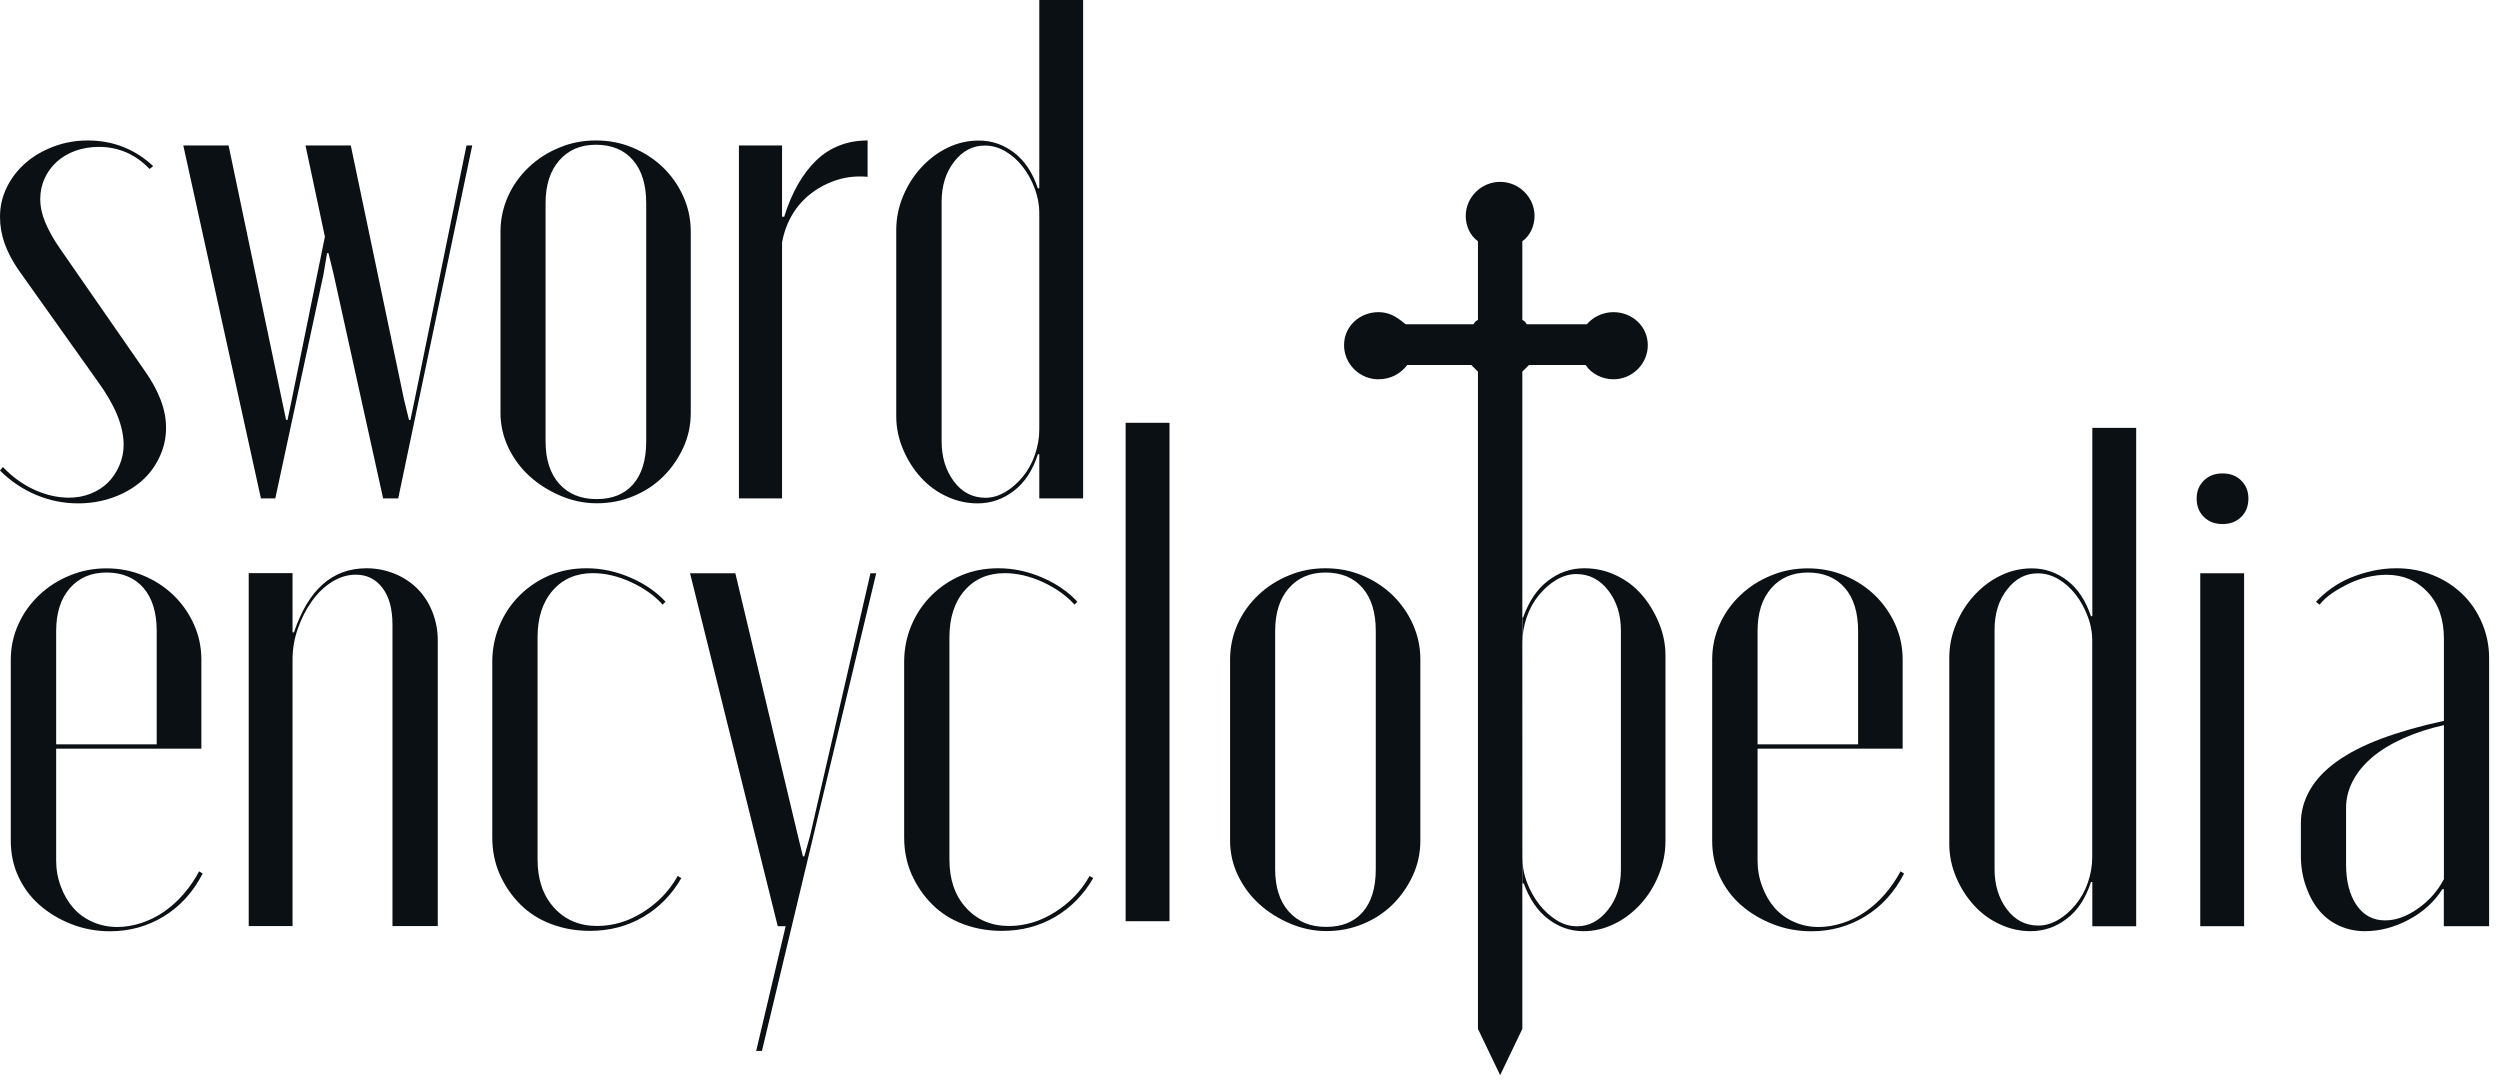
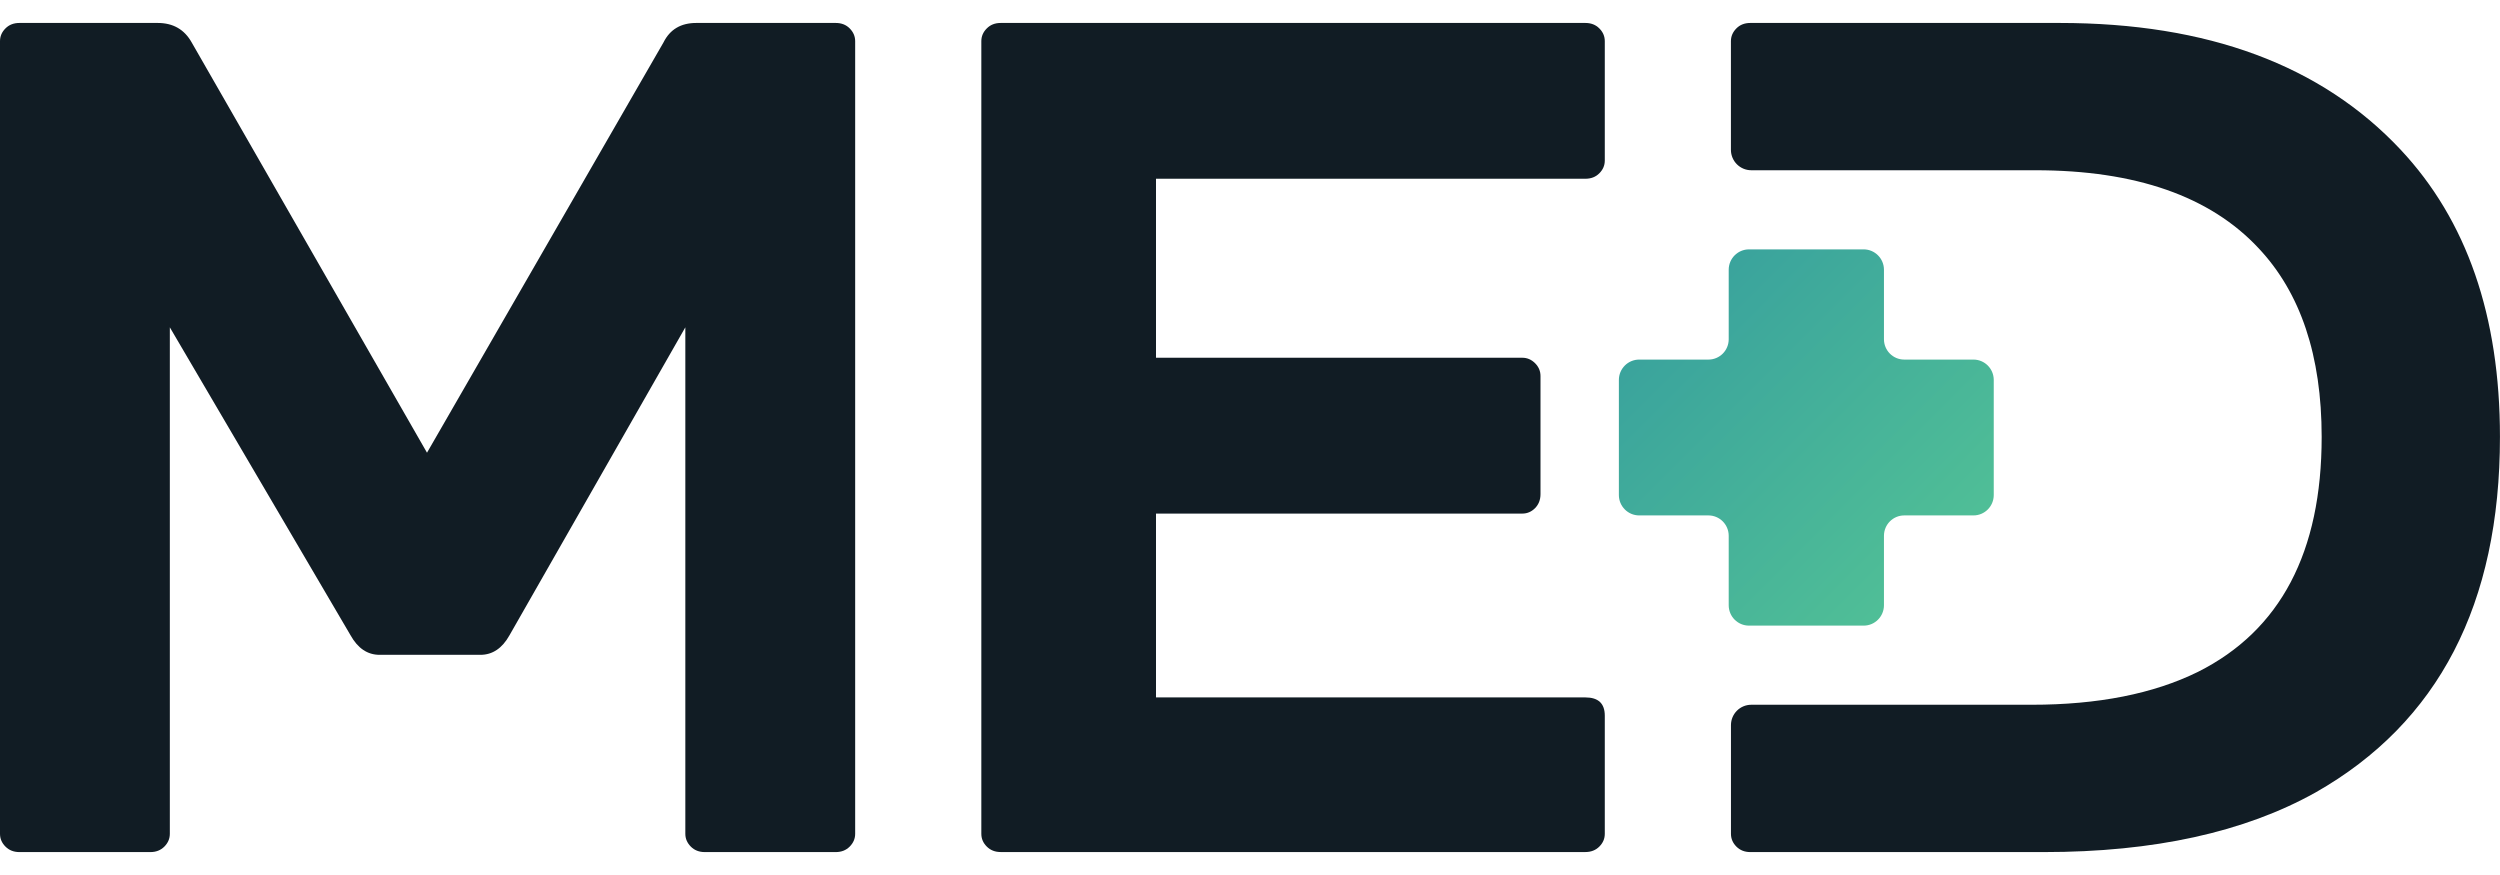
- <svg xmlns="http://www.w3.org/2000/svg" width="157" height="68" viewBox="0 0 157 68" fill="none">
-   <path d="M9.389 10.612C8.938 10.132 8.441 9.787 7.9 9.557C7.358 9.333 6.803 9.224 6.229 9.224C5.688 9.224 5.191 9.307 4.74 9.467C4.288 9.633 3.895 9.864 3.566 10.158C3.237 10.459 2.979 10.81 2.799 11.213C2.618 11.616 2.528 12.038 2.528 12.493C2.528 12.972 2.631 13.465 2.844 13.97C3.057 14.476 3.353 15.013 3.747 15.582L9.118 23.328C9.538 23.923 9.866 24.525 10.092 25.119C10.318 25.714 10.428 26.296 10.428 26.866C10.428 27.525 10.286 28.151 9.995 28.746C9.712 29.341 9.318 29.853 8.822 30.269C8.325 30.684 7.738 31.017 7.061 31.254C6.384 31.49 5.668 31.612 4.92 31.612C3.985 31.612 3.102 31.433 2.257 31.075C1.412 30.716 0.664 30.211 0 29.552L0.181 29.328C0.78 29.955 1.444 30.435 2.167 30.761C2.889 31.087 3.611 31.254 4.334 31.254C4.817 31.254 5.269 31.171 5.688 31.004C6.107 30.838 6.468 30.608 6.771 30.314C7.074 30.013 7.313 29.655 7.493 29.239C7.674 28.823 7.764 28.388 7.764 27.94C7.764 27.346 7.629 26.719 7.358 26.06C7.087 25.401 6.681 24.704 6.139 23.955L1.174 16.97C0.78 16.401 0.49 15.844 0.29 15.294C0.097 14.744 0 14.181 0 13.618C0 12.96 0.142 12.339 0.432 11.757C0.716 11.175 1.109 10.669 1.606 10.235C2.102 9.8 2.689 9.461 3.366 9.205C4.043 8.949 4.759 8.821 5.514 8.821C6.294 8.821 7.035 8.955 7.726 9.224C8.416 9.493 9.047 9.896 9.621 10.433L9.389 10.612Z" fill="#0B1014" />
-   <path d="M11.511 9.134H14.355L17.966 26.373H18.056L18.327 25.075L20.404 14.866L19.185 9.134H22.029L25.369 25.075L25.685 26.373H25.775L26.046 25.075L29.296 9.134H29.657L25.008 31.299H24.06L20.945 17.194L20.629 15.896H20.539L20.313 17.239L17.289 31.299H16.386L11.511 9.134Z" fill="#0B1014" />
-   <path d="M37.422 8.821C38.234 8.821 39.002 8.968 39.724 9.269C40.446 9.569 41.078 9.979 41.62 10.497C42.162 11.021 42.594 11.629 42.91 12.333C43.226 13.036 43.38 13.772 43.38 14.546V25.919C43.38 26.693 43.226 27.429 42.91 28.113C42.594 28.797 42.175 29.405 41.646 29.93C41.117 30.454 40.491 30.864 39.776 31.158C39.053 31.459 38.286 31.606 37.473 31.606C36.693 31.606 35.932 31.446 35.197 31.132C34.462 30.819 33.81 30.409 33.256 29.904C32.701 29.399 32.256 28.797 31.927 28.113C31.599 27.429 31.431 26.693 31.431 25.919V14.546C31.431 13.772 31.592 13.03 31.902 12.333C32.218 11.629 32.656 11.021 33.211 10.497C33.765 9.972 34.404 9.563 35.133 9.269C35.842 8.968 36.609 8.821 37.422 8.821ZM37.422 9.09C36.461 9.09 35.694 9.416 35.12 10.075C34.546 10.733 34.262 11.629 34.262 12.761V27.716C34.262 28.849 34.546 29.738 35.12 30.384C35.694 31.023 36.474 31.343 37.467 31.343C38.46 31.343 39.227 31.03 39.769 30.403C40.311 29.776 40.582 28.881 40.582 27.716V12.761C40.582 11.597 40.304 10.695 39.75 10.056C39.189 9.409 38.415 9.09 37.422 9.09Z" fill="#0B1014" />
-   <path d="M49.113 9.134V13.612H49.248C49.487 12.838 49.784 12.147 50.126 11.552C50.474 10.957 50.854 10.459 51.28 10.056C51.699 9.652 52.183 9.345 52.724 9.134C53.266 8.923 53.853 8.821 54.485 8.821V11.104C53.821 11.047 53.202 11.104 52.615 11.284C52.028 11.463 51.486 11.738 50.99 12.109C50.493 12.48 50.087 12.928 49.771 13.452C49.455 13.977 49.236 14.565 49.113 15.224V31.299H46.405V9.134H49.113Z" fill="#0B1014" />
-   <path d="M65.273 28.522H65.183C64.854 29.54 64.351 30.307 63.668 30.825C62.99 31.35 62.23 31.612 61.391 31.612C60.727 31.612 60.089 31.471 59.469 31.183C58.85 30.902 58.309 30.505 57.844 30C57.38 29.495 57 28.9 56.716 28.228C56.432 27.556 56.284 26.859 56.284 26.149V14.463C56.284 13.714 56.426 12.998 56.716 12.313C57 11.629 57.387 11.021 57.87 10.503C58.354 9.979 58.902 9.569 59.515 9.275C60.134 8.974 60.785 8.827 61.475 8.827C62.288 8.827 63.023 9.083 63.687 9.588C64.351 10.094 64.848 10.842 65.177 11.827H65.267V0H68.02V31.299H65.267V28.522H65.273ZM64.983 11.847C64.79 11.322 64.532 10.861 64.216 10.458C63.9 10.055 63.539 9.736 63.132 9.499C62.726 9.262 62.3 9.141 61.843 9.141C61.088 9.141 60.45 9.473 59.927 10.145C59.399 10.817 59.134 11.661 59.134 12.678V27.723C59.134 28.708 59.392 29.546 59.902 30.23C60.411 30.915 61.075 31.26 61.888 31.26C62.307 31.26 62.72 31.139 63.126 30.902C63.532 30.665 63.9 30.339 64.229 29.942C64.558 29.54 64.816 29.079 64.996 28.554C65.177 28.03 65.267 27.499 65.267 26.968V13.478C65.273 12.908 65.177 12.365 64.983 11.847Z" fill="#0B1014" />
-   <path d="M1.154 39.205C1.47 38.501 1.909 37.893 2.463 37.369C3.018 36.844 3.656 36.435 4.385 36.141C5.107 35.84 5.875 35.693 6.687 35.693C7.5 35.693 8.267 35.84 8.989 36.141C9.712 36.441 10.344 36.851 10.885 37.369C11.427 37.893 11.859 38.501 12.175 39.205C12.491 39.908 12.646 40.644 12.646 41.418V47.015H3.295V46.746H9.841V39.627C9.841 38.463 9.563 37.561 9.009 36.921C8.454 36.281 7.68 35.955 6.687 35.955C5.726 35.955 4.959 36.281 4.385 36.94C3.811 37.599 3.527 38.495 3.527 39.627V54.045C3.527 54.614 3.624 55.158 3.824 55.682C4.018 56.207 4.282 56.655 4.611 57.026C4.94 57.397 5.346 57.691 5.83 57.902C6.313 58.113 6.823 58.215 7.364 58.215C7.848 58.215 8.345 58.132 8.854 57.972C9.363 57.806 9.847 57.569 10.299 57.256C10.75 56.942 11.163 56.571 11.537 56.136C11.911 55.702 12.233 55.234 12.504 54.723L12.73 54.857C12.13 56.021 11.317 56.917 10.292 57.544C9.267 58.171 8.138 58.484 6.907 58.484C6.062 58.484 5.256 58.337 4.488 58.036C3.721 57.736 3.05 57.333 2.476 56.827C1.902 56.322 1.464 55.721 1.148 55.036C0.832 54.352 0.677 53.603 0.677 52.797V41.424C0.677 40.644 0.838 39.902 1.154 39.205Z" fill="#0B1014" />
-   <path d="M20.268 36.697C21.023 36.026 21.938 35.687 23.022 35.687C23.622 35.687 24.202 35.802 24.756 36.019C25.311 36.243 25.795 36.556 26.201 36.959C26.607 37.362 26.923 37.849 27.149 38.411C27.375 38.981 27.491 39.576 27.491 40.203V58.158H24.647V39.218C24.647 38.232 24.434 37.465 24.015 36.915C23.596 36.365 23.035 36.09 22.345 36.09C21.835 36.09 21.339 36.237 20.855 36.537C20.371 36.838 19.952 37.241 19.591 37.746C19.23 38.252 18.933 38.827 18.708 39.467C18.482 40.107 18.372 40.759 18.372 41.411V58.158H15.619V35.994H18.372V39.71H18.462C18.914 38.373 19.514 37.362 20.268 36.697Z" fill="#0B1014" />
-   <path d="M31.373 39.269C31.676 38.552 32.095 37.925 32.637 37.388C33.178 36.851 33.804 36.435 34.507 36.134C35.216 35.834 35.99 35.687 36.828 35.687C37.763 35.687 38.679 35.879 39.582 36.269C40.485 36.659 41.22 37.164 41.794 37.791L41.613 37.97C41.104 37.401 40.44 36.934 39.627 36.556C38.815 36.185 38.015 35.994 37.235 35.994C36.184 35.994 35.339 36.358 34.707 37.087C34.075 37.817 33.759 38.795 33.759 40.017V53.987C33.759 55.241 34.107 56.245 34.797 57.006C35.487 57.768 36.39 58.151 37.505 58.151C38.015 58.151 38.511 58.075 38.995 57.928C39.479 57.78 39.943 57.563 40.395 57.275C40.846 56.994 41.252 56.661 41.613 56.29C41.974 55.919 42.29 55.49 42.561 55.011L42.787 55.145C42.187 56.188 41.388 57 40.395 57.582C39.401 58.164 38.286 58.458 37.054 58.458C36.184 58.458 35.371 58.318 34.617 58.03C33.862 57.748 33.217 57.339 32.675 56.795C32.134 56.258 31.708 55.631 31.386 54.915C31.07 54.198 30.915 53.424 30.915 52.586V41.527C30.921 40.746 31.07 39.985 31.373 39.269Z" fill="#0B1014" />
-   <path d="M46.179 36L50.106 52.478L50.422 53.776H50.512L50.874 52.478L54.665 36H55.026L47.849 66H47.488L49.339 58.164H48.842L43.335 36H46.179Z" fill="#0B1014" />
-   <path d="M57.238 39.269C57.541 38.552 57.961 37.925 58.502 37.388C59.044 36.851 59.669 36.435 60.373 36.134C61.082 35.834 61.856 35.687 62.694 35.687C63.629 35.687 64.545 35.879 65.448 36.269C66.35 36.659 67.085 37.164 67.659 37.791L67.479 37.97C66.969 37.401 66.305 36.934 65.493 36.556C64.68 36.185 63.88 35.994 63.1 35.994C62.049 35.994 61.204 36.358 60.572 37.087C59.94 37.817 59.624 38.795 59.624 40.017V53.987C59.624 55.241 59.973 56.245 60.663 57.006C61.353 57.768 62.255 58.151 63.371 58.151C63.88 58.151 64.377 58.075 64.861 57.928C65.344 57.78 65.809 57.563 66.26 57.275C66.712 56.994 67.118 56.661 67.479 56.29C67.84 55.919 68.156 55.49 68.427 55.011L68.653 55.145C68.053 56.188 67.253 57 66.26 57.582C65.267 58.164 64.151 58.458 62.92 58.458C62.049 58.458 61.237 58.318 60.482 58.03C59.728 57.748 59.083 57.339 58.541 56.795C57.999 56.258 57.574 55.631 57.251 54.915C56.935 54.198 56.781 53.424 56.781 52.586V41.527C56.787 40.746 56.935 39.985 57.238 39.269Z" fill="#0B1014" />
-   <path d="M83.239 35.687C84.052 35.687 84.819 35.834 85.542 36.134C86.264 36.435 86.896 36.844 87.438 37.362C87.979 37.887 88.411 38.495 88.727 39.198C89.043 39.902 89.198 40.638 89.198 41.411V52.785C89.198 53.559 89.043 54.294 88.727 54.979C88.411 55.663 87.992 56.271 87.463 56.795C86.934 57.32 86.309 57.729 85.593 58.023C84.871 58.324 84.104 58.471 83.291 58.471C82.511 58.471 81.75 58.311 81.015 57.998C80.279 57.684 79.628 57.275 79.074 56.77C78.519 56.264 78.074 55.663 77.745 54.979C77.416 54.294 77.249 53.559 77.249 52.785V41.411C77.249 40.638 77.41 39.895 77.719 39.198C78.035 38.495 78.474 37.887 79.028 37.362C79.583 36.838 80.222 36.429 80.95 36.134C81.659 35.834 82.427 35.687 83.239 35.687ZM83.239 35.955C82.279 35.955 81.511 36.281 80.937 36.94C80.363 37.599 80.08 38.495 80.08 39.627V54.582C80.08 55.714 80.363 56.603 80.937 57.249C81.511 57.889 82.291 58.209 83.285 58.209C84.278 58.209 85.045 57.895 85.587 57.269C86.128 56.642 86.399 55.746 86.399 54.582V39.627C86.399 38.463 86.122 37.561 85.567 36.921C85.006 36.275 84.233 35.955 83.239 35.955Z" fill="#0B1014" />
-   <path d="M95.608 36V38.776H95.653C96.014 37.759 96.53 36.992 97.214 36.473C97.891 35.949 98.652 35.687 99.49 35.687C100.18 35.687 100.838 35.827 101.45 36.115C102.07 36.397 102.605 36.793 103.056 37.298C103.508 37.804 103.875 38.399 104.159 39.07C104.443 39.742 104.591 40.433 104.591 41.149V52.836C104.591 53.552 104.449 54.262 104.159 54.966C103.875 55.669 103.488 56.277 103.005 56.802C102.521 57.326 101.973 57.736 101.36 58.03C100.741 58.331 100.103 58.478 99.439 58.478C98.626 58.478 97.891 58.222 97.227 57.716C96.562 57.211 96.053 56.463 95.692 55.478H95.602V56.642L95.608 36ZM95.898 55.433C96.092 55.938 96.35 56.392 96.666 56.802C96.982 57.205 97.343 57.531 97.749 57.787C98.155 58.043 98.581 58.171 99.039 58.171C99.793 58.171 100.438 57.825 100.98 57.141C101.521 56.456 101.792 55.618 101.792 54.633V39.589C101.792 38.603 101.528 37.766 100.999 37.081C100.47 36.397 99.806 36.051 98.987 36.051C98.568 36.051 98.155 36.173 97.749 36.409C97.343 36.646 96.975 36.972 96.646 37.369C96.317 37.772 96.059 38.232 95.879 38.757C95.698 39.281 95.608 39.812 95.608 40.35V53.827C95.608 54.39 95.705 54.928 95.898 55.433Z" fill="#0B1014" />
-   <path d="M107.996 39.205C108.312 38.501 108.75 37.893 109.305 37.369C109.86 36.844 110.498 36.435 111.227 36.141C111.949 35.84 112.716 35.693 113.529 35.693C114.341 35.693 115.109 35.84 115.831 36.141C116.553 36.441 117.185 36.851 117.727 37.369C118.269 37.893 118.701 38.501 119.017 39.205C119.333 39.908 119.487 40.644 119.487 41.418V47.015H110.143V46.746H116.689V39.627C116.689 38.463 116.411 37.561 115.857 36.921C115.302 36.281 114.528 35.955 113.535 35.955C112.574 35.955 111.807 36.281 111.233 36.94C110.659 37.599 110.375 38.495 110.375 39.627V54.045C110.375 54.614 110.472 55.158 110.672 55.682C110.866 56.207 111.13 56.655 111.459 57.026C111.788 57.397 112.194 57.691 112.678 57.902C113.161 58.113 113.671 58.215 114.212 58.215C114.696 58.215 115.193 58.132 115.702 57.972C116.212 57.806 116.695 57.569 117.147 57.256C117.598 56.942 118.011 56.571 118.385 56.136C118.759 55.702 119.081 55.234 119.352 54.723L119.578 54.857C118.978 56.021 118.165 56.917 117.14 57.544C116.115 58.171 114.986 58.484 113.755 58.484C112.91 58.484 112.104 58.337 111.336 58.036C110.569 57.736 109.898 57.333 109.324 56.827C108.75 56.322 108.312 55.721 107.996 55.036C107.68 54.352 107.525 53.603 107.525 52.797V41.424C107.525 40.644 107.68 39.902 107.996 39.205Z" fill="#0B1014" />
-   <path d="M131.405 55.388H131.314C130.985 56.405 130.482 57.173 129.799 57.691C129.122 58.215 128.361 58.478 127.522 58.478C126.858 58.478 126.22 58.337 125.601 58.049C124.982 57.768 124.44 57.371 123.976 56.866C123.511 56.36 123.131 55.766 122.847 55.094C122.563 54.422 122.415 53.725 122.415 53.015V41.328C122.415 40.58 122.557 39.864 122.847 39.179C123.131 38.495 123.518 37.887 124.001 37.369C124.485 36.844 125.033 36.435 125.646 36.141C126.265 35.84 126.916 35.693 127.606 35.693C128.419 35.693 129.154 35.949 129.818 36.454C130.482 36.959 130.979 37.708 131.308 38.693H131.398V26.872H134.152V58.171H131.398V55.388H131.405ZM131.108 38.712C130.914 38.188 130.657 37.727 130.341 37.324C130.025 36.921 129.663 36.601 129.257 36.365C128.851 36.128 128.425 36.006 127.967 36.006C127.213 36.006 126.575 36.339 126.052 37.011C125.523 37.682 125.259 38.527 125.259 39.544V54.589C125.259 55.574 125.517 56.411 126.026 57.096C126.536 57.78 127.2 58.126 128.013 58.126C128.432 58.126 128.844 58.004 129.251 57.768C129.657 57.531 130.025 57.205 130.353 56.808C130.682 56.405 130.94 55.945 131.121 55.42C131.301 54.895 131.392 54.365 131.392 53.834V40.356C131.405 39.774 131.308 39.23 131.108 38.712Z" fill="#0B1014" />
-   <path d="M138.401 30.179C138.704 29.878 139.091 29.731 139.575 29.731C140.059 29.731 140.446 29.878 140.749 30.179C141.052 30.48 141.2 30.851 141.2 31.299C141.2 31.778 141.052 32.162 140.749 32.463C140.446 32.763 140.059 32.91 139.575 32.91C139.091 32.91 138.704 32.763 138.401 32.463C138.098 32.162 137.95 31.778 137.95 31.299C137.95 30.851 138.098 30.48 138.401 30.179ZM140.929 36V58.164H138.176V36H140.929Z" fill="#0B1014" />
-   <path d="M144.495 51.716C144.495 50.968 144.682 50.271 145.063 49.612C145.437 48.953 146.004 48.358 146.752 47.821C147.507 47.284 148.436 46.804 149.551 46.388C150.667 45.972 151.976 45.595 153.478 45.269V40.119C153.478 38.898 153.143 37.919 152.459 37.19C151.782 36.461 150.918 36.096 149.867 36.096C149.506 36.096 149.126 36.141 148.719 36.23C148.313 36.32 147.92 36.454 147.546 36.633C147.172 36.812 146.817 37.011 146.482 37.234C146.153 37.458 145.882 37.702 145.669 37.977L145.443 37.797C145.714 37.497 146.037 37.215 146.411 36.947C146.785 36.678 147.191 36.454 147.629 36.275C148.068 36.096 148.526 35.955 149.003 35.846C149.487 35.744 149.983 35.687 150.493 35.687C151.305 35.687 152.066 35.827 152.775 36.115C153.485 36.397 154.097 36.793 154.626 37.298C155.155 37.804 155.568 38.411 155.864 39.109C156.167 39.812 156.316 40.548 156.316 41.328V58.164H153.472V55.836H153.382C152.872 56.642 152.163 57.282 151.26 57.761C150.357 58.241 149.442 58.478 148.506 58.478C147.933 58.478 147.404 58.362 146.907 58.139C146.411 57.915 145.991 57.595 145.643 57.179C145.295 56.763 145.018 56.252 144.811 55.657C144.599 55.062 144.495 54.416 144.495 53.731V51.716ZM151.828 57.07C152.537 56.578 153.085 55.957 153.478 55.209V45.537C152.543 45.748 151.692 46.023 150.925 46.369C150.157 46.714 149.512 47.105 148.984 47.552C148.455 48 148.049 48.492 147.765 49.03C147.481 49.567 147.333 50.136 147.333 50.731V54.269C147.333 55.343 147.552 56.2 147.991 56.84C148.429 57.48 149.022 57.8 149.777 57.8C150.435 57.806 151.125 57.563 151.828 57.07Z" fill="#0B1014" />
-   <path d="M70.69 26.552H73.444V57.851H70.69V26.552Z" fill="#0B1014" />
-   <path fill-rule="evenodd" clip-rule="evenodd" d="M86.561 23.819C87.328 23.819 87.953 23.473 88.373 22.923H92.397L92.816 23.339V64.616L94.209 67.52L95.602 64.616V23.339C95.743 23.198 95.879 23.064 96.021 22.923H99.58C99.929 23.473 100.625 23.819 101.322 23.819C102.508 23.819 103.482 22.853 103.482 21.676C103.482 20.499 102.508 19.603 101.322 19.603C100.696 19.603 100.07 19.878 99.651 20.365H95.879C95.808 20.224 95.737 20.16 95.602 20.09V15.151C96.092 14.806 96.369 14.185 96.369 13.565C96.369 12.388 95.395 11.422 94.209 11.422C93.022 11.422 92.048 12.388 92.048 13.565C92.048 14.185 92.326 14.806 92.816 15.151V20.09C92.674 20.16 92.609 20.23 92.538 20.365H88.308C88.166 20.365 87.612 19.603 86.567 19.603C85.38 19.603 84.407 20.499 84.407 21.676C84.407 22.853 85.38 23.819 86.561 23.819Z" fill="#0B1014" />
+ <svg xmlns="http://www.w3.org/2000/svg" width="60" height="21" viewBox="0 0 60 21" fill="none">
+   <path d="M20.524 0.989V20.011C20.524 20.128 20.48 20.23 20.393 20.318C20.306 20.406 20.194 20.45 20.058 20.45H16.914C16.778 20.45 16.666 20.406 16.579 20.318C16.492 20.23 16.448 20.128 16.448 20.011V7.856L12.227 15.248C12.052 15.56 11.819 15.716 11.528 15.716H9.112C8.821 15.716 8.588 15.56 8.414 15.248L4.076 7.856V20.011C4.076 20.128 4.032 20.23 3.945 20.318C3.857 20.406 3.746 20.45 3.61 20.45H0.466C0.33 20.45 0.218 20.406 0.131 20.318C0.043 20.23 0 20.128 0 20.011V0.989C0 0.872 0.043 0.77 0.131 0.682C0.218 0.594 0.33 0.551 0.466 0.551H3.785C4.153 0.551 4.425 0.706 4.6 1.018L10.248 10.865L15.924 1.018C16.079 0.706 16.342 0.551 16.71 0.551H20.058C20.194 0.551 20.306 0.594 20.393 0.682C20.48 0.77 20.524 0.871 20.524 0.989Z" fill="#111C24" />
+   <path d="M24.017 0.551H38.049C38.185 0.551 38.297 0.594 38.384 0.682C38.472 0.77 38.515 0.871 38.515 0.989V3.852C38.515 3.97 38.472 4.071 38.384 4.159C38.297 4.247 38.185 4.29 38.049 4.29H27.744V8.586H36.536C36.653 8.586 36.754 8.63 36.842 8.717C36.929 8.805 36.972 8.907 36.972 9.024V11.859C36.972 11.995 36.928 12.107 36.842 12.195C36.754 12.283 36.652 12.326 36.536 12.326H27.744V16.738H38.049C38.36 16.738 38.515 16.884 38.515 17.177V20.011C38.515 20.128 38.472 20.23 38.384 20.318C38.297 20.405 38.185 20.449 38.049 20.449H24.017C23.881 20.449 23.77 20.405 23.683 20.318C23.595 20.23 23.552 20.128 23.552 20.011V0.989C23.552 0.871 23.595 0.77 23.683 0.682C23.77 0.594 23.881 0.551 24.017 0.551V0.551Z" fill="#111C24" />
+   <path d="M47.363 8.63H45.702C45.432 8.63 45.215 8.411 45.215 8.142V6.474C45.215 6.204 44.996 5.985 44.728 5.985H41.976C41.707 5.985 41.489 6.204 41.489 6.474V8.142C41.489 8.412 41.271 8.63 41.002 8.63H39.34C39.071 8.63 38.853 8.849 38.853 9.119V11.881C38.853 12.151 39.072 12.37 39.34 12.37H41.002C41.271 12.37 41.489 12.589 41.489 12.859V14.526C41.489 14.797 41.707 15.015 41.976 15.015H44.728C44.997 15.015 45.215 14.796 45.215 14.526V12.859C45.215 12.588 45.433 12.37 45.702 12.37H47.363C47.632 12.37 47.85 12.151 47.85 11.881V9.119C47.85 8.849 47.632 8.63 47.363 8.63Z" fill="url(#paint0_linear_619_10083)" />
+   <path d="M57.612 3.589C55.71 1.563 52.983 0.551 49.431 0.551H42.008C41.872 0.551 41.76 0.594 41.673 0.682C41.586 0.77 41.542 0.871 41.542 0.989V3.596C41.542 3.867 41.761 4.086 42.031 4.086H48.849C51.256 4.086 53.042 4.71 54.206 5.957C55.215 7.028 55.72 8.538 55.72 10.486C55.72 13.252 54.73 15.132 52.751 16.125C51.683 16.651 50.353 16.914 48.762 16.914H42.031C41.761 16.914 41.543 17.133 41.543 17.404V20.011C41.543 20.128 41.586 20.23 41.673 20.318C41.761 20.406 41.872 20.45 42.008 20.45H49.053C51.693 20.45 53.867 19.973 55.575 19.018C58.524 17.342 59.999 14.498 59.999 10.485C59.999 7.583 59.203 5.284 57.612 3.589V3.589Z" fill="#111C24" />
+   <defs>
+     <linearGradient id="paint0_linear_619_10083" x1="38.853" y1="5.985" x2="47.917" y2="15.015" gradientUnits="userSpaceOnUse">
+       <stop stop-color="#359D9E" />
+       <stop offset="1" stop-color="#55C595" />
+     </linearGradient>
+   </defs>
</svg>
